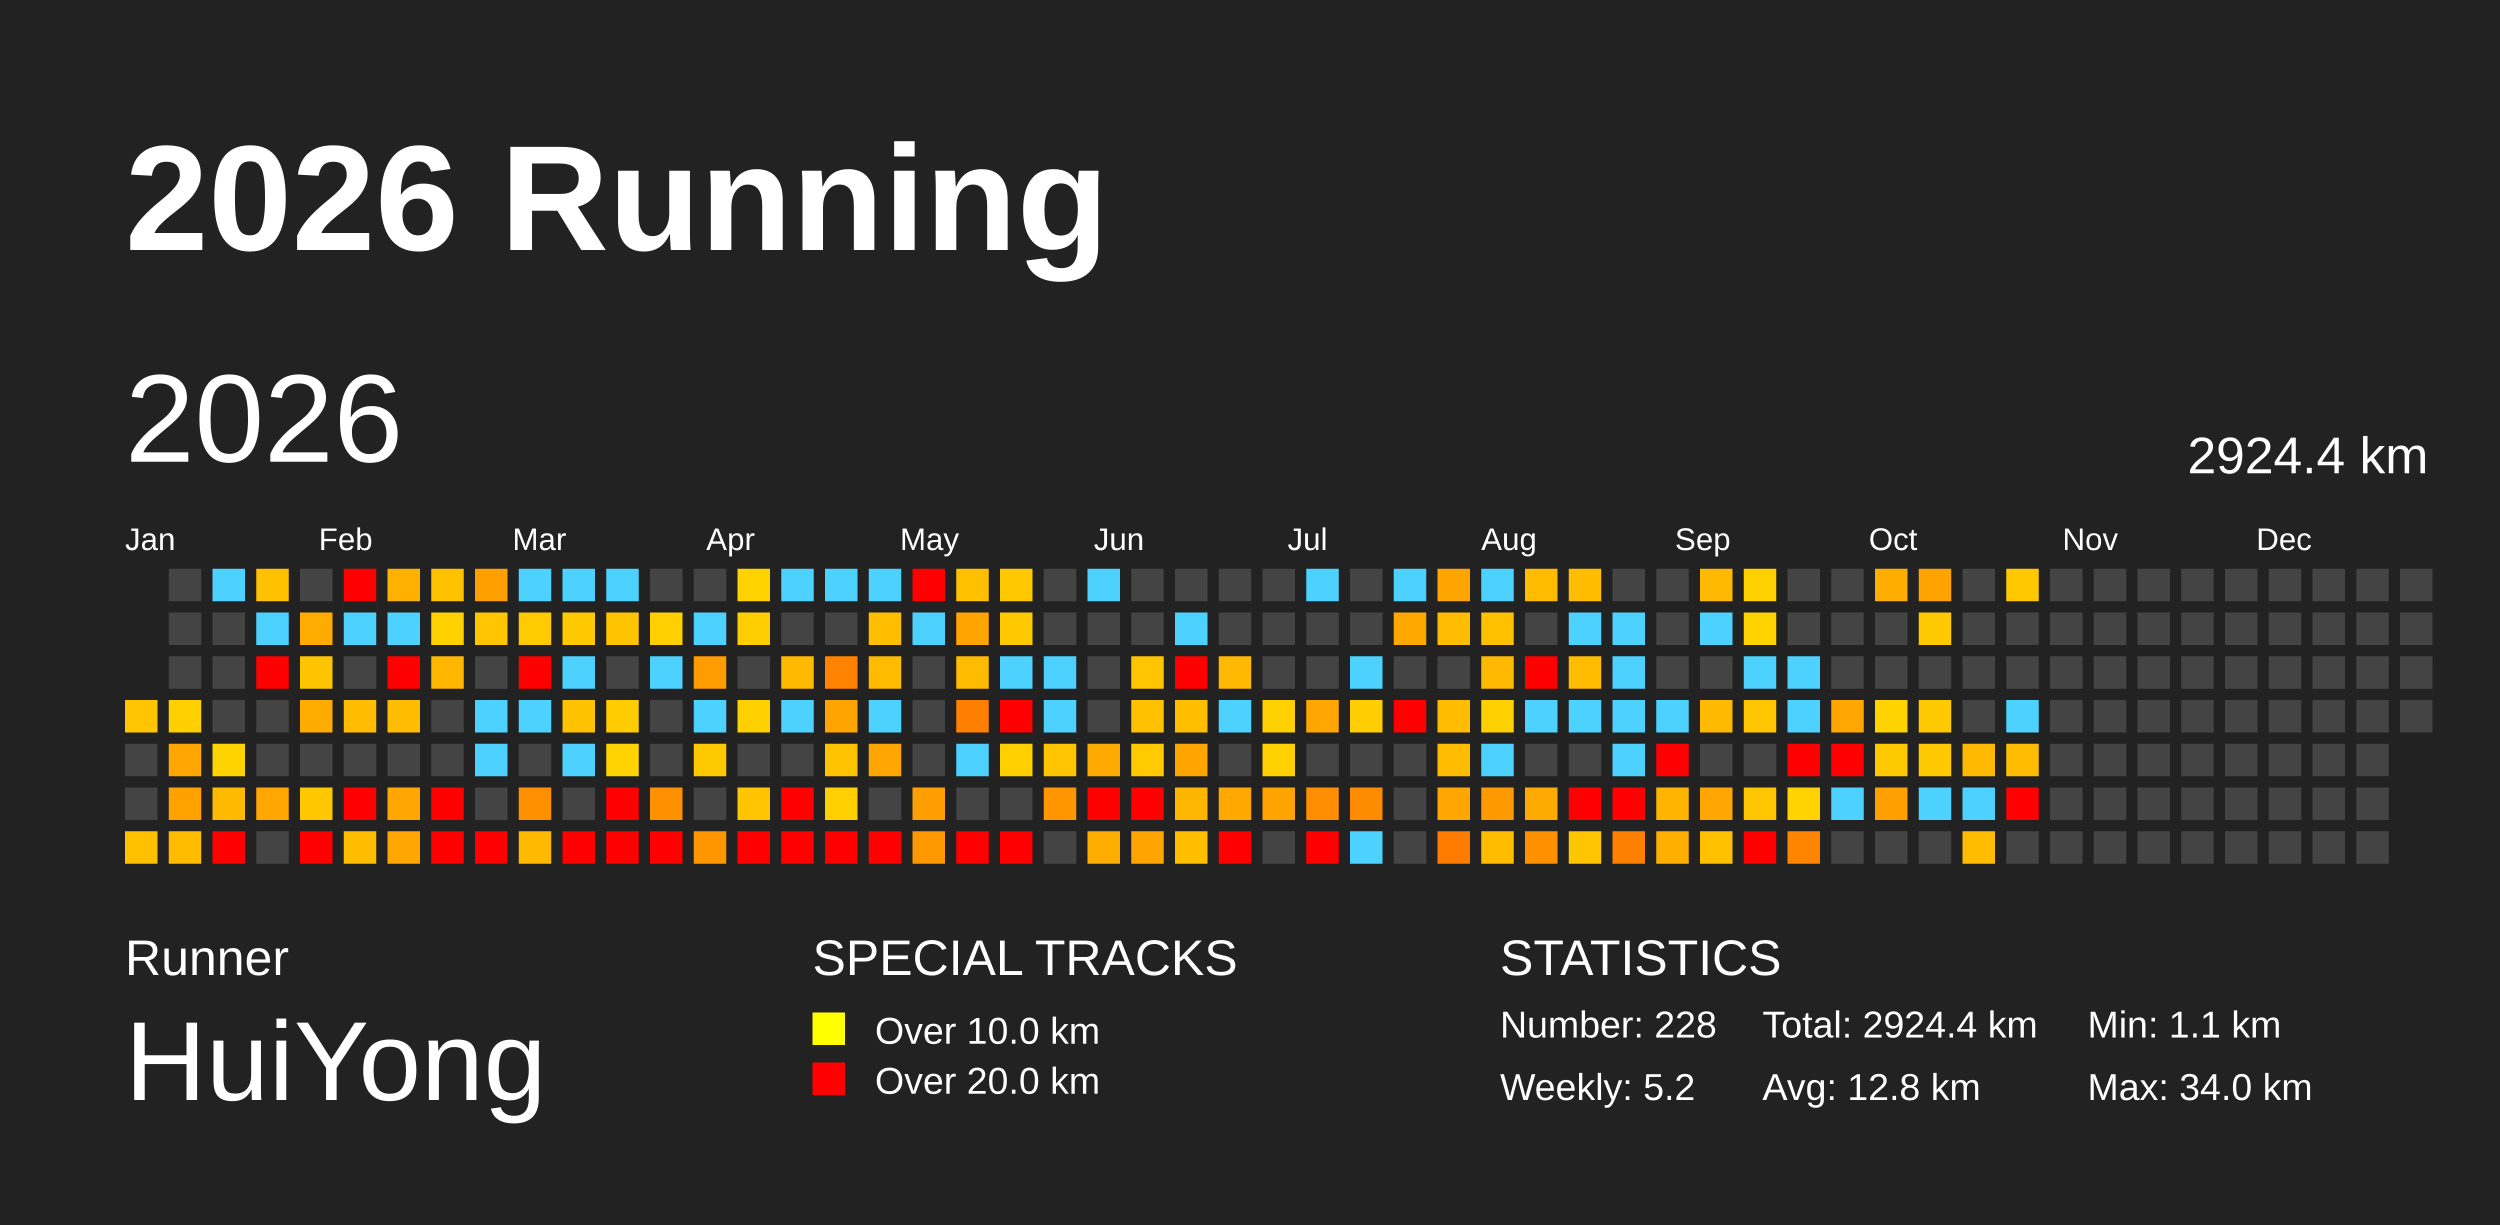
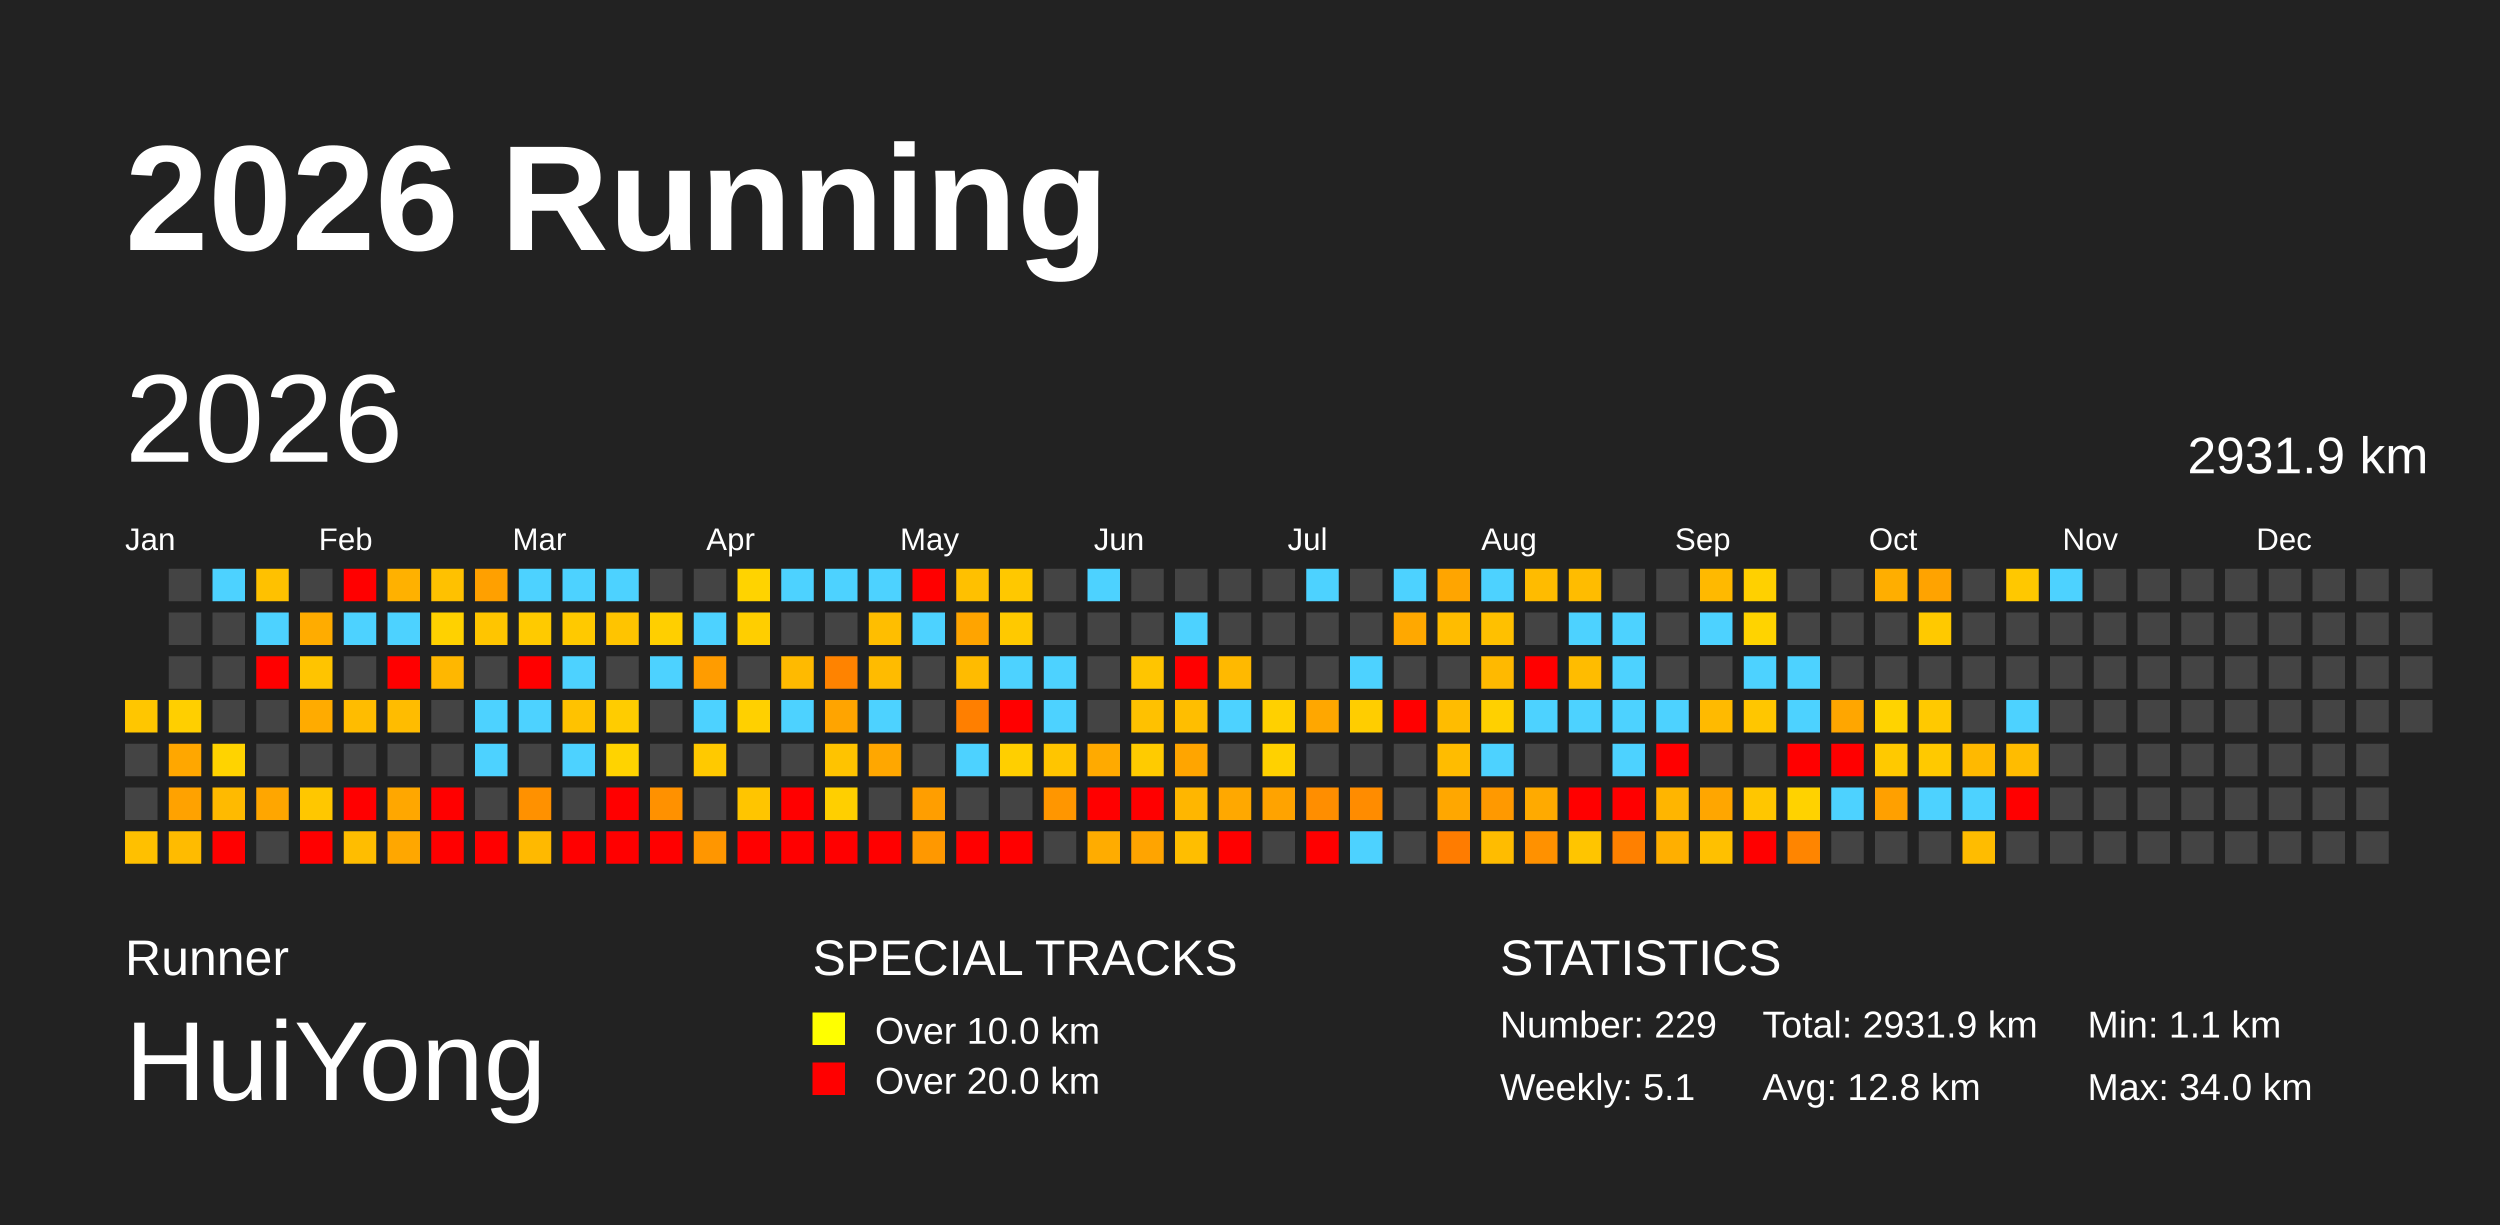
<svg xmlns="http://www.w3.org/2000/svg" baseProfile="full" height="98mm" version="1.1" viewBox="0,0,200,98" width="200mm">
  <defs />
  <rect fill="#222222" height="98" width="200" x="0" y="0" />
  <text fill="#FFFFFF" style="font-size:12px; font-family:Arial; font-weight:bold;" x="10" y="20">2026 Running</text>
  <text fill="#FFFFFF" style="font-size:4px; font-family:Arial" x="10" y="78">Runner</text>
  <text fill="#FFFFFF" style="font-size:9px; font-family:Arial" x="10" y="88">HuiYong</text>
  <text fill="#FFFFFF" style="font-size:4px; font-family:Arial" x="65" y="78">SPECIAL TRACKS</text>
  <rect fill="yellow" height="2.6" width="2.6" x="65" y="81" />
  <text fill="#FFFFFF" style="font-size:3px; font-family:Arial" x="70" y="83.5">Over 10.0 km</text>
  <rect fill="red" height="2.6" width="2.6" x="65" y="85" />
  <text fill="#FFFFFF" style="font-size:3px; font-family:Arial" x="70" y="87.5">Over 20.0 km</text>
  <text fill="#FFFFFF" style="font-size:4px; font-family:Arial" x="120" y="78">STATISTICS</text>
-   <text fill="#FFFFFF" style="font-size:3px; font-family:Arial" x="120" y="83">Number: 228</text>
-   <text fill="#FFFFFF" style="font-size:3px; font-family:Arial" x="120" y="88">Weekly: 5.2</text>
-   <text fill="#FFFFFF" style="font-size:3px; font-family:Arial" x="141" y="83">Total: 2924.4 km</text>
+   <text fill="#FFFFFF" style="font-size:3px; font-family:Arial" x="120" y="83">Number: 229</text>
+   <text fill="#FFFFFF" style="font-size:3px; font-family:Arial" x="120" y="88">Weekly: 5.1</text>
+   <text fill="#FFFFFF" style="font-size:3px; font-family:Arial" x="141" y="83">Total: 2931.9 km</text>
  <text fill="#FFFFFF" style="font-size:3px; font-family:Arial" x="141" y="88">Avg: 12.8 km</text>
  <text fill="#FFFFFF" style="font-size:3px; font-family:Arial" x="167" y="83">Min: 1.1 km</text>
  <text fill="#FFFFFF" style="font-size:3px; font-family:Arial" x="167" y="88">Max: 34.0 km</text>
  <text dominant-baseline="hanging" fill="#FFFFFF" style="font-size:10.0px; font-family:Arial;" x="10" y="30">2026</text>
-   <text dominant-baseline="hanging" fill="#FFFFFF" style="font-size:4.125px; font-family:Arial;" x="175" y="35">2924.4 km</text>
+   <text dominant-baseline="hanging" fill="#FFFFFF" style="font-size:4.125px; font-family:Arial;" x="175" y="35">2931.9 km</text>
  <text fill="#FFFFFF" style="font-size:2.5px; font-family:Arial" x="10.0" y="44">Jan</text>
  <text fill="#FFFFFF" style="font-size:2.5px; font-family:Arial" x="25.5" y="44">Feb</text>
  <text fill="#FFFFFF" style="font-size:2.5px; font-family:Arial" x="41.0" y="44">Mar</text>
  <text fill="#FFFFFF" style="font-size:2.5px; font-family:Arial" x="56.5" y="44">Apr</text>
  <text fill="#FFFFFF" style="font-size:2.5px; font-family:Arial" x="72.0" y="44">May</text>
  <text fill="#FFFFFF" style="font-size:2.5px; font-family:Arial" x="87.5" y="44">Jun</text>
  <text fill="#FFFFFF" style="font-size:2.5px; font-family:Arial" x="103.0" y="44">Jul</text>
  <text fill="#FFFFFF" style="font-size:2.5px; font-family:Arial" x="118.5" y="44">Aug</text>
  <text fill="#FFFFFF" style="font-size:2.5px; font-family:Arial" x="134.0" y="44">Sep</text>
  <text fill="#FFFFFF" style="font-size:2.5px; font-family:Arial" x="149.5" y="44">Oct</text>
  <text fill="#FFFFFF" style="font-size:2.5px; font-family:Arial" x="165.0" y="44">Nov</text>
  <text fill="#FFFFFF" style="font-size:2.5px; font-family:Arial" x="180.5" y="44">Dec</text>
  <rect fill="#ffc600" height="2.6" width="2.6" x="10.0" y="56.0" />
  <rect fill="#444444" height="2.6" width="2.6" x="10.0" y="59.5" />
  <rect fill="#444444" height="2.6" width="2.6" x="10.0" y="63.0" />
  <rect fill="#ffc000" height="2.6" width="2.6" x="10.0" y="66.5" />
  <rect fill="#444444" height="2.6" width="2.6" x="13.5" y="45.5" />
  <rect fill="#444444" height="2.6" width="2.6" x="13.5" y="49.0" />
  <rect fill="#444444" height="2.6" width="2.6" x="13.5" y="52.5" />
  <rect fill="#ffcf00" height="2.6" width="2.6" x="13.5" y="56.0" />
  <rect fill="#ffa700" height="2.6" width="2.6" x="13.5" y="59.5" />
  <rect fill="#ffa200" height="2.6" width="2.6" x="13.5" y="63.0" />
  <rect fill="#ffbb00" height="2.6" width="2.6" x="13.5" y="66.5" />
  <rect fill="#4dd2ff" height="2.6" width="2.6" x="17.0" y="45.5" />
  <rect fill="#444444" height="2.6" width="2.6" x="17.0" y="49.0" />
  <rect fill="#444444" height="2.6" width="2.6" x="17.0" y="52.5" />
  <rect fill="#444444" height="2.6" width="2.6" x="17.0" y="56.0" />
  <rect fill="#ffd300" height="2.6" width="2.6" x="17.0" y="59.5" />
  <rect fill="#ffba00" height="2.6" width="2.6" x="17.0" y="63.0" />
  <rect fill="red" height="2.6" width="2.6" x="17.0" y="66.5" />
  <rect fill="#ffc100" height="2.6" width="2.6" x="20.5" y="45.5" />
  <rect fill="#4dd2ff" height="2.6" width="2.6" x="20.5" y="49.0" />
  <rect fill="red" height="2.6" width="2.6" x="20.5" y="52.5" />
  <rect fill="#444444" height="2.6" width="2.6" x="20.5" y="56.0" />
  <rect fill="#444444" height="2.6" width="2.6" x="20.5" y="59.5" />
  <rect fill="#ffa600" height="2.6" width="2.6" x="20.5" y="63.0" />
  <rect fill="#444444" height="2.6" width="2.6" x="20.5" y="66.5" />
  <rect fill="#444444" height="2.6" width="2.6" x="24.0" y="45.5" />
  <rect fill="#ffac00" height="2.6" width="2.6" x="24.0" y="49.0" />
  <rect fill="#ffc400" height="2.6" width="2.6" x="24.0" y="52.5" />
  <rect fill="#ffab00" height="2.6" width="2.6" x="24.0" y="56.0" />
  <rect fill="#444444" height="2.6" width="2.6" x="24.0" y="59.5" />
  <rect fill="#ffc700" height="2.6" width="2.6" x="24.0" y="63.0" />
  <rect fill="red" height="2.6" width="2.6" x="24.0" y="66.5" />
  <rect fill="red" height="2.6" width="2.6" x="27.5" y="45.5" />
  <rect fill="#4dd2ff" height="2.6" width="2.6" x="27.5" y="49.0" />
  <rect fill="#444444" height="2.6" width="2.6" x="27.5" y="52.5" />
  <rect fill="#ffbc00" height="2.6" width="2.6" x="27.5" y="56.0" />
  <rect fill="#444444" height="2.6" width="2.6" x="27.5" y="59.5" />
  <rect fill="red" height="2.6" width="2.6" x="27.5" y="63.0" />
  <rect fill="#ffbd00" height="2.6" width="2.6" x="27.5" y="66.5" />
  <rect fill="#ffb100" height="2.6" width="2.6" x="31.0" y="45.5" />
  <rect fill="#4dd2ff" height="2.6" width="2.6" x="31.0" y="49.0" />
  <rect fill="red" height="2.6" width="2.6" x="31.0" y="52.5" />
  <rect fill="#ffbc00" height="2.6" width="2.6" x="31.0" y="56.0" />
  <rect fill="#444444" height="2.6" width="2.6" x="31.0" y="59.5" />
  <rect fill="#ffa700" height="2.6" width="2.6" x="31.0" y="63.0" />
  <rect fill="#ffa700" height="2.6" width="2.6" x="31.0" y="66.5" />
  <rect fill="#ffc100" height="2.6" width="2.6" x="34.5" y="45.5" />
  <rect fill="#ffd100" height="2.6" width="2.6" x="34.5" y="49.0" />
  <rect fill="#ffb700" height="2.6" width="2.6" x="34.5" y="52.5" />
  <rect fill="#444444" height="2.6" width="2.6" x="34.5" y="56.0" />
  <rect fill="#444444" height="2.6" width="2.6" x="34.5" y="59.5" />
  <rect fill="red" height="2.6" width="2.6" x="34.5" y="63.0" />
  <rect fill="red" height="2.6" width="2.6" x="34.5" y="66.5" />
  <rect fill="#ffa000" height="2.6" width="2.6" x="38.0" y="45.5" />
  <rect fill="#ffc500" height="2.6" width="2.6" x="38.0" y="49.0" />
  <rect fill="#444444" height="2.6" width="2.6" x="38.0" y="52.5" />
  <rect fill="#4dd2ff" height="2.6" width="2.6" x="38.0" y="56.0" />
  <rect fill="#4dd2ff" height="2.6" width="2.6" x="38.0" y="59.5" />
  <rect fill="#444444" height="2.6" width="2.6" x="38.0" y="63.0" />
  <rect fill="red" height="2.6" width="2.6" x="38.0" y="66.5" />
  <rect fill="#4dd2ff" height="2.6" width="2.6" x="41.5" y="45.5" />
  <rect fill="#ffca00" height="2.6" width="2.6" x="41.5" y="49.0" />
  <rect fill="red" height="2.6" width="2.6" x="41.5" y="52.5" />
  <rect fill="#4dd2ff" height="2.6" width="2.6" x="41.5" y="56.0" />
  <rect fill="#444444" height="2.6" width="2.6" x="41.5" y="59.5" />
  <rect fill="#ff9100" height="2.6" width="2.6" x="41.5" y="63.0" />
  <rect fill="#ffb900" height="2.6" width="2.6" x="41.5" y="66.5" />
  <rect fill="#4dd2ff" height="2.6" width="2.6" x="45.0" y="45.5" />
  <rect fill="#ffc900" height="2.6" width="2.6" x="45.0" y="49.0" />
  <rect fill="#4dd2ff" height="2.6" width="2.6" x="45.0" y="52.5" />
  <rect fill="#ffc200" height="2.6" width="2.6" x="45.0" y="56.0" />
  <rect fill="#4dd2ff" height="2.6" width="2.6" x="45.0" y="59.5" />
  <rect fill="#444444" height="2.6" width="2.6" x="45.0" y="63.0" />
  <rect fill="red" height="2.6" width="2.6" x="45.0" y="66.5" />
  <rect fill="#4dd2ff" height="2.6" width="2.6" x="48.5" y="45.5" />
  <rect fill="#ffc400" height="2.6" width="2.6" x="48.5" y="49.0" />
  <rect fill="#444444" height="2.6" width="2.6" x="48.5" y="52.5" />
  <rect fill="#ffcc00" height="2.6" width="2.6" x="48.5" y="56.0" />
  <rect fill="#ffd300" height="2.6" width="2.6" x="48.5" y="59.5" />
  <rect fill="red" height="2.6" width="2.6" x="48.5" y="63.0" />
  <rect fill="red" height="2.6" width="2.6" x="48.5" y="66.5" />
  <rect fill="#444444" height="2.6" width="2.6" x="52.0" y="45.5" />
  <rect fill="#ffcf00" height="2.6" width="2.6" x="52.0" y="49.0" />
  <rect fill="#4dd2ff" height="2.6" width="2.6" x="52.0" y="52.5" />
  <rect fill="#444444" height="2.6" width="2.6" x="52.0" y="56.0" />
  <rect fill="#444444" height="2.6" width="2.6" x="52.0" y="59.5" />
  <rect fill="#ff9100" height="2.6" width="2.6" x="52.0" y="63.0" />
  <rect fill="red" height="2.6" width="2.6" x="52.0" y="66.5" />
  <rect fill="#444444" height="2.6" width="2.6" x="55.5" y="45.5" />
  <rect fill="#4dd2ff" height="2.6" width="2.6" x="55.5" y="49.0" />
  <rect fill="#ff9c00" height="2.6" width="2.6" x="55.5" y="52.5" />
  <rect fill="#4dd2ff" height="2.6" width="2.6" x="55.5" y="56.0" />
  <rect fill="#ffc900" height="2.6" width="2.6" x="55.5" y="59.5" />
  <rect fill="#444444" height="2.6" width="2.6" x="55.5" y="63.0" />
  <rect fill="#ff9600" height="2.6" width="2.6" x="55.5" y="66.5" />
  <rect fill="#ffd300" height="2.6" width="2.6" x="59.0" y="45.5" />
  <rect fill="#ffce00" height="2.6" width="2.6" x="59.0" y="49.0" />
  <rect fill="#444444" height="2.6" width="2.6" x="59.0" y="52.5" />
  <rect fill="#ffd000" height="2.6" width="2.6" x="59.0" y="56.0" />
  <rect fill="#444444" height="2.6" width="2.6" x="59.0" y="59.5" />
  <rect fill="#ffc500" height="2.6" width="2.6" x="59.0" y="63.0" />
  <rect fill="red" height="2.6" width="2.6" x="59.0" y="66.5" />
  <rect fill="#4dd2ff" height="2.6" width="2.6" x="62.5" y="45.5" />
  <rect fill="#444444" height="2.6" width="2.6" x="62.5" y="49.0" />
  <rect fill="#ffba00" height="2.6" width="2.6" x="62.5" y="52.5" />
  <rect fill="#4dd2ff" height="2.6" width="2.6" x="62.5" y="56.0" />
  <rect fill="#444444" height="2.6" width="2.6" x="62.5" y="59.5" />
  <rect fill="red" height="2.6" width="2.6" x="62.5" y="63.0" />
  <rect fill="red" height="2.6" width="2.6" x="62.5" y="66.5" />
  <rect fill="#4dd2ff" height="2.6" width="2.6" x="66.0" y="45.5" />
  <rect fill="#444444" height="2.6" width="2.6" x="66.0" y="49.0" />
  <rect fill="#ff8300" height="2.6" width="2.6" x="66.0" y="52.5" />
  <rect fill="#ffa400" height="2.6" width="2.6" x="66.0" y="56.0" />
  <rect fill="#ffc300" height="2.6" width="2.6" x="66.0" y="59.5" />
  <rect fill="#ffcf00" height="2.6" width="2.6" x="66.0" y="63.0" />
  <rect fill="red" height="2.6" width="2.6" x="66.0" y="66.5" />
  <rect fill="#4dd2ff" height="2.6" width="2.6" x="69.5" y="45.5" />
  <rect fill="#ffbe00" height="2.6" width="2.6" x="69.5" y="49.0" />
  <rect fill="#ffbb00" height="2.6" width="2.6" x="69.5" y="52.5" />
  <rect fill="#4dd2ff" height="2.6" width="2.6" x="69.5" y="56.0" />
  <rect fill="#ffa700" height="2.6" width="2.6" x="69.5" y="59.5" />
  <rect fill="#444444" height="2.6" width="2.6" x="69.5" y="63.0" />
  <rect fill="red" height="2.6" width="2.6" x="69.5" y="66.5" />
  <rect fill="red" height="2.6" width="2.6" x="73.0" y="45.5" />
  <rect fill="#4dd2ff" height="2.6" width="2.6" x="73.0" y="49.0" />
  <rect fill="#444444" height="2.6" width="2.6" x="73.0" y="52.5" />
  <rect fill="#444444" height="2.6" width="2.6" x="73.0" y="56.0" />
  <rect fill="#444444" height="2.6" width="2.6" x="73.0" y="59.5" />
  <rect fill="#ff9e00" height="2.6" width="2.6" x="73.0" y="63.0" />
  <rect fill="#ff9800" height="2.6" width="2.6" x="73.0" y="66.5" />
  <rect fill="#ffc000" height="2.6" width="2.6" x="76.5" y="45.5" />
  <rect fill="#ffa400" height="2.6" width="2.6" x="76.5" y="49.0" />
  <rect fill="#ffbb00" height="2.6" width="2.6" x="76.5" y="52.5" />
  <rect fill="#ff7f00" height="2.6" width="2.6" x="76.5" y="56.0" />
  <rect fill="#4dd2ff" height="2.6" width="2.6" x="76.5" y="59.5" />
  <rect fill="#444444" height="2.6" width="2.6" x="76.5" y="63.0" />
  <rect fill="red" height="2.6" width="2.6" x="76.5" y="66.5" />
  <rect fill="#ffc800" height="2.6" width="2.6" x="80.0" y="45.5" />
  <rect fill="#ffc900" height="2.6" width="2.6" x="80.0" y="49.0" />
  <rect fill="#4dd2ff" height="2.6" width="2.6" x="80.0" y="52.5" />
  <rect fill="red" height="2.6" width="2.6" x="80.0" y="56.0" />
  <rect fill="#ffcf00" height="2.6" width="2.6" x="80.0" y="59.5" />
  <rect fill="#444444" height="2.6" width="2.6" x="80.0" y="63.0" />
  <rect fill="red" height="2.6" width="2.6" x="80.0" y="66.5" />
  <rect fill="#444444" height="2.6" width="2.6" x="83.5" y="45.5" />
  <rect fill="#444444" height="2.6" width="2.6" x="83.5" y="49.0" />
  <rect fill="#4dd2ff" height="2.6" width="2.6" x="83.5" y="52.5" />
  <rect fill="#4dd2ff" height="2.6" width="2.6" x="83.5" y="56.0" />
  <rect fill="#ffc500" height="2.6" width="2.6" x="83.5" y="59.5" />
  <rect fill="#ff9600" height="2.6" width="2.6" x="83.5" y="63.0" />
  <rect fill="#444444" height="2.6" width="2.6" x="83.5" y="66.5" />
  <rect fill="#4dd2ff" height="2.6" width="2.6" x="87.0" y="45.5" />
  <rect fill="#444444" height="2.6" width="2.6" x="87.0" y="49.0" />
  <rect fill="#444444" height="2.6" width="2.6" x="87.0" y="52.5" />
  <rect fill="#444444" height="2.6" width="2.6" x="87.0" y="56.0" />
  <rect fill="#ffaa00" height="2.6" width="2.6" x="87.0" y="59.5" />
  <rect fill="red" height="2.6" width="2.6" x="87.0" y="63.0" />
  <rect fill="#ffac00" height="2.6" width="2.6" x="87.0" y="66.5" />
  <rect fill="#444444" height="2.6" width="2.6" x="90.5" y="45.5" />
  <rect fill="#444444" height="2.6" width="2.6" x="90.5" y="49.0" />
  <rect fill="#ffc500" height="2.6" width="2.6" x="90.5" y="52.5" />
  <rect fill="#ffc100" height="2.6" width="2.6" x="90.5" y="56.0" />
  <rect fill="#ffcb00" height="2.6" width="2.6" x="90.5" y="59.5" />
  <rect fill="red" height="2.6" width="2.6" x="90.5" y="63.0" />
  <rect fill="#ffa400" height="2.6" width="2.6" x="90.5" y="66.5" />
  <rect fill="#444444" height="2.6" width="2.6" x="94.0" y="45.5" />
  <rect fill="#4dd2ff" height="2.6" width="2.6" x="94.0" y="49.0" />
  <rect fill="red" height="2.6" width="2.6" x="94.0" y="52.5" />
  <rect fill="#ffbe00" height="2.6" width="2.6" x="94.0" y="56.0" />
  <rect fill="#ffa500" height="2.6" width="2.6" x="94.0" y="59.5" />
  <rect fill="#ffb600" height="2.6" width="2.6" x="94.0" y="63.0" />
  <rect fill="#ffbe00" height="2.6" width="2.6" x="94.0" y="66.5" />
  <rect fill="#444444" height="2.6" width="2.6" x="97.5" y="45.5" />
  <rect fill="#444444" height="2.6" width="2.6" x="97.5" y="49.0" />
  <rect fill="#ffb900" height="2.6" width="2.6" x="97.5" y="52.5" />
  <rect fill="#4dd2ff" height="2.6" width="2.6" x="97.5" y="56.0" />
  <rect fill="#444444" height="2.6" width="2.6" x="97.5" y="59.5" />
  <rect fill="#ffa800" height="2.6" width="2.6" x="97.5" y="63.0" />
  <rect fill="red" height="2.6" width="2.6" x="97.5" y="66.5" />
  <rect fill="#444444" height="2.6" width="2.6" x="101.0" y="45.5" />
  <rect fill="#444444" height="2.6" width="2.6" x="101.0" y="49.0" />
  <rect fill="#444444" height="2.6" width="2.6" x="101.0" y="52.5" />
  <rect fill="#ffd000" height="2.6" width="2.6" x="101.0" y="56.0" />
  <rect fill="#ffd100" height="2.6" width="2.6" x="101.0" y="59.5" />
  <rect fill="#ffa300" height="2.6" width="2.6" x="101.0" y="63.0" />
  <rect fill="#444444" height="2.6" width="2.6" x="101.0" y="66.5" />
  <rect fill="#4dd2ff" height="2.6" width="2.6" x="104.5" y="45.5" />
  <rect fill="#444444" height="2.6" width="2.6" x="104.5" y="49.0" />
  <rect fill="#444444" height="2.6" width="2.6" x="104.5" y="52.5" />
  <rect fill="#ffa700" height="2.6" width="2.6" x="104.5" y="56.0" />
  <rect fill="#444444" height="2.6" width="2.6" x="104.5" y="59.5" />
  <rect fill="#ff8e00" height="2.6" width="2.6" x="104.5" y="63.0" />
  <rect fill="red" height="2.6" width="2.6" x="104.5" y="66.5" />
  <rect fill="#444444" height="2.6" width="2.6" x="108.0" y="45.5" />
  <rect fill="#444444" height="2.6" width="2.6" x="108.0" y="49.0" />
  <rect fill="#4dd2ff" height="2.6" width="2.6" x="108.0" y="52.5" />
  <rect fill="#ffcd00" height="2.6" width="2.6" x="108.0" y="56.0" />
  <rect fill="#444444" height="2.6" width="2.6" x="108.0" y="59.5" />
  <rect fill="#ff8c00" height="2.6" width="2.6" x="108.0" y="63.0" />
  <rect fill="#4dd2ff" height="2.6" width="2.6" x="108.0" y="66.5" />
  <rect fill="#4dd2ff" height="2.6" width="2.6" x="111.5" y="45.5" />
  <rect fill="#ffa800" height="2.6" width="2.6" x="111.5" y="49.0" />
  <rect fill="#444444" height="2.6" width="2.6" x="111.5" y="52.5" />
  <rect fill="red" height="2.6" width="2.6" x="111.5" y="56.0" />
  <rect fill="#444444" height="2.6" width="2.6" x="111.5" y="59.5" />
  <rect fill="#444444" height="2.6" width="2.6" x="111.5" y="63.0" />
  <rect fill="#444444" height="2.6" width="2.6" x="111.5" y="66.5" />
  <rect fill="#ffa500" height="2.6" width="2.6" x="115.0" y="45.5" />
  <rect fill="#ffbc00" height="2.6" width="2.6" x="115.0" y="49.0" />
  <rect fill="#444444" height="2.6" width="2.6" x="115.0" y="52.5" />
  <rect fill="#ffbc00" height="2.6" width="2.6" x="115.0" y="56.0" />
  <rect fill="#ffbc00" height="2.6" width="2.6" x="115.0" y="59.5" />
  <rect fill="#ffa700" height="2.6" width="2.6" x="115.0" y="63.0" />
  <rect fill="#ff7c00" height="2.6" width="2.6" x="115.0" y="66.5" />
  <rect fill="#4dd2ff" height="2.6" width="2.6" x="118.5" y="45.5" />
  <rect fill="#ffc000" height="2.6" width="2.6" x="118.5" y="49.0" />
  <rect fill="#ffb900" height="2.6" width="2.6" x="118.5" y="52.5" />
  <rect fill="#ffd000" height="2.6" width="2.6" x="118.5" y="56.0" />
  <rect fill="#4dd2ff" height="2.6" width="2.6" x="118.5" y="59.5" />
  <rect fill="#ff9900" height="2.6" width="2.6" x="118.5" y="63.0" />
  <rect fill="#ffbc00" height="2.6" width="2.6" x="118.5" y="66.5" />
  <rect fill="#ffbb00" height="2.6" width="2.6" x="122.0" y="45.5" />
  <rect fill="#444444" height="2.6" width="2.6" x="122.0" y="49.0" />
  <rect fill="red" height="2.6" width="2.6" x="122.0" y="52.5" />
  <rect fill="#4dd2ff" height="2.6" width="2.6" x="122.0" y="56.0" />
  <rect fill="#444444" height="2.6" width="2.6" x="122.0" y="59.5" />
  <rect fill="#ffaa00" height="2.6" width="2.6" x="122.0" y="63.0" />
  <rect fill="#ff9100" height="2.6" width="2.6" x="122.0" y="66.5" />
  <rect fill="#ffbc00" height="2.6" width="2.6" x="125.5" y="45.5" />
  <rect fill="#4dd2ff" height="2.6" width="2.6" x="125.5" y="49.0" />
  <rect fill="#ffbc00" height="2.6" width="2.6" x="125.5" y="52.5" />
  <rect fill="#4dd2ff" height="2.6" width="2.6" x="125.5" y="56.0" />
  <rect fill="#444444" height="2.6" width="2.6" x="125.5" y="59.5" />
  <rect fill="red" height="2.6" width="2.6" x="125.5" y="63.0" />
  <rect fill="#ffc500" height="2.6" width="2.6" x="125.5" y="66.5" />
  <rect fill="#444444" height="2.6" width="2.6" x="129.0" y="45.5" />
  <rect fill="#4dd2ff" height="2.6" width="2.6" x="129.0" y="49.0" />
  <rect fill="#4dd2ff" height="2.6" width="2.6" x="129.0" y="52.5" />
  <rect fill="#4dd2ff" height="2.6" width="2.6" x="129.0" y="56.0" />
  <rect fill="#4dd2ff" height="2.6" width="2.6" x="129.0" y="59.5" />
  <rect fill="red" height="2.6" width="2.6" x="129.0" y="63.0" />
  <rect fill="#ff8000" height="2.6" width="2.6" x="129.0" y="66.5" />
  <rect fill="#444444" height="2.6" width="2.6" x="132.5" y="45.5" />
  <rect fill="#444444" height="2.6" width="2.6" x="132.5" y="49.0" />
  <rect fill="#444444" height="2.6" width="2.6" x="132.5" y="52.5" />
  <rect fill="#4dd2ff" height="2.6" width="2.6" x="132.5" y="56.0" />
  <rect fill="red" height="2.6" width="2.6" x="132.5" y="59.5" />
  <rect fill="#ffb500" height="2.6" width="2.6" x="132.5" y="63.0" />
  <rect fill="#ffaf00" height="2.6" width="2.6" x="132.5" y="66.5" />
  <rect fill="#ffb900" height="2.6" width="2.6" x="136.0" y="45.5" />
  <rect fill="#4dd2ff" height="2.6" width="2.6" x="136.0" y="49.0" />
  <rect fill="#444444" height="2.6" width="2.6" x="136.0" y="52.5" />
  <rect fill="#ffba00" height="2.6" width="2.6" x="136.0" y="56.0" />
  <rect fill="#444444" height="2.6" width="2.6" x="136.0" y="59.5" />
  <rect fill="#ffa600" height="2.6" width="2.6" x="136.0" y="63.0" />
  <rect fill="#ffc000" height="2.6" width="2.6" x="136.0" y="66.5" />
  <rect fill="#ffd000" height="2.6" width="2.6" x="139.5" y="45.5" />
  <rect fill="#ffd300" height="2.6" width="2.6" x="139.5" y="49.0" />
  <rect fill="#4dd2ff" height="2.6" width="2.6" x="139.5" y="52.5" />
  <rect fill="#ffc600" height="2.6" width="2.6" x="139.5" y="56.0" />
  <rect fill="#444444" height="2.6" width="2.6" x="139.5" y="59.5" />
  <rect fill="#ffc600" height="2.6" width="2.6" x="139.5" y="63.0" />
  <rect fill="red" height="2.6" width="2.6" x="139.5" y="66.5" />
  <rect fill="#444444" height="2.6" width="2.6" x="143.0" y="45.5" />
  <rect fill="#444444" height="2.6" width="2.6" x="143.0" y="49.0" />
  <rect fill="#4dd2ff" height="2.6" width="2.6" x="143.0" y="52.5" />
  <rect fill="#4dd2ff" height="2.6" width="2.6" x="143.0" y="56.0" />
  <rect fill="red" height="2.6" width="2.6" x="143.0" y="59.5" />
  <rect fill="#ffd200" height="2.6" width="2.6" x="143.0" y="63.0" />
  <rect fill="#ff8500" height="2.6" width="2.6" x="143.0" y="66.5" />
  <rect fill="#444444" height="2.6" width="2.6" x="146.5" y="45.5" />
  <rect fill="#444444" height="2.6" width="2.6" x="146.5" y="49.0" />
  <rect fill="#444444" height="2.6" width="2.6" x="146.5" y="52.5" />
  <rect fill="#ffa600" height="2.6" width="2.6" x="146.5" y="56.0" />
  <rect fill="red" height="2.6" width="2.6" x="146.5" y="59.5" />
  <rect fill="#4dd2ff" height="2.6" width="2.6" x="146.5" y="63.0" />
  <rect fill="#444444" height="2.6" width="2.6" x="146.5" y="66.5" />
  <rect fill="#ffae00" height="2.6" width="2.6" x="150.0" y="45.5" />
  <rect fill="#444444" height="2.6" width="2.6" x="150.0" y="49.0" />
  <rect fill="#444444" height="2.6" width="2.6" x="150.0" y="52.5" />
  <rect fill="#ffd300" height="2.6" width="2.6" x="150.0" y="56.0" />
  <rect fill="#ffc900" height="2.6" width="2.6" x="150.0" y="59.5" />
  <rect fill="#ffa000" height="2.6" width="2.6" x="150.0" y="63.0" />
  <rect fill="#444444" height="2.6" width="2.6" x="150.0" y="66.5" />
  <rect fill="#ffa300" height="2.6" width="2.6" x="153.5" y="45.5" />
  <rect fill="#ffc900" height="2.6" width="2.6" x="153.5" y="49.0" />
  <rect fill="#444444" height="2.6" width="2.6" x="153.5" y="52.5" />
  <rect fill="#ffc900" height="2.6" width="2.6" x="153.5" y="56.0" />
  <rect fill="#ffc900" height="2.6" width="2.6" x="153.5" y="59.5" />
  <rect fill="#4dd2ff" height="2.6" width="2.6" x="153.5" y="63.0" />
  <rect fill="#444444" height="2.6" width="2.6" x="153.5" y="66.5" />
  <rect fill="#444444" height="2.6" width="2.6" x="157.0" y="45.5" />
  <rect fill="#444444" height="2.6" width="2.6" x="157.0" y="49.0" />
  <rect fill="#444444" height="2.6" width="2.6" x="157.0" y="52.5" />
  <rect fill="#444444" height="2.6" width="2.6" x="157.0" y="56.0" />
  <rect fill="#ffb900" height="2.6" width="2.6" x="157.0" y="59.5" />
  <rect fill="#4dd2ff" height="2.6" width="2.6" x="157.0" y="63.0" />
  <rect fill="#ffbc00" height="2.6" width="2.6" x="157.0" y="66.5" />
  <rect fill="#ffc800" height="2.6" width="2.6" x="160.5" y="45.5" />
  <rect fill="#444444" height="2.6" width="2.6" x="160.5" y="49.0" />
  <rect fill="#444444" height="2.6" width="2.6" x="160.5" y="52.5" />
  <rect fill="#4dd2ff" height="2.6" width="2.6" x="160.5" y="56.0" />
  <rect fill="#ffbc00" height="2.6" width="2.6" x="160.5" y="59.5" />
  <rect fill="red" height="2.6" width="2.6" x="160.5" y="63.0" />
  <rect fill="#444444" height="2.6" width="2.6" x="160.5" y="66.5" />
-   <rect fill="#444444" height="2.6" width="2.6" x="164.0" y="45.5" />
+   <rect fill="#4dd2ff" height="2.6" width="2.6" x="164.0" y="45.5" />
  <rect fill="#444444" height="2.6" width="2.6" x="164.0" y="49.0" />
  <rect fill="#444444" height="2.6" width="2.6" x="164.0" y="52.5" />
  <rect fill="#444444" height="2.6" width="2.6" x="164.0" y="56.0" />
  <rect fill="#444444" height="2.6" width="2.6" x="164.0" y="59.5" />
  <rect fill="#444444" height="2.6" width="2.6" x="164.0" y="63.0" />
  <rect fill="#444444" height="2.6" width="2.6" x="164.0" y="66.5" />
  <rect fill="#444444" height="2.6" width="2.6" x="167.5" y="45.5" />
  <rect fill="#444444" height="2.6" width="2.6" x="167.5" y="49.0" />
  <rect fill="#444444" height="2.6" width="2.6" x="167.5" y="52.5" />
  <rect fill="#444444" height="2.6" width="2.6" x="167.5" y="56.0" />
  <rect fill="#444444" height="2.6" width="2.6" x="167.5" y="59.5" />
  <rect fill="#444444" height="2.6" width="2.6" x="167.5" y="63.0" />
  <rect fill="#444444" height="2.6" width="2.6" x="167.5" y="66.5" />
  <rect fill="#444444" height="2.6" width="2.6" x="171.0" y="45.5" />
  <rect fill="#444444" height="2.6" width="2.6" x="171.0" y="49.0" />
  <rect fill="#444444" height="2.6" width="2.6" x="171.0" y="52.5" />
  <rect fill="#444444" height="2.6" width="2.6" x="171.0" y="56.0" />
  <rect fill="#444444" height="2.6" width="2.6" x="171.0" y="59.5" />
  <rect fill="#444444" height="2.6" width="2.6" x="171.0" y="63.0" />
  <rect fill="#444444" height="2.6" width="2.6" x="171.0" y="66.5" />
  <rect fill="#444444" height="2.6" width="2.6" x="174.5" y="45.5" />
  <rect fill="#444444" height="2.6" width="2.6" x="174.5" y="49.0" />
  <rect fill="#444444" height="2.6" width="2.6" x="174.5" y="52.5" />
  <rect fill="#444444" height="2.6" width="2.6" x="174.5" y="56.0" />
  <rect fill="#444444" height="2.6" width="2.6" x="174.5" y="59.5" />
  <rect fill="#444444" height="2.6" width="2.6" x="174.5" y="63.0" />
  <rect fill="#444444" height="2.6" width="2.6" x="174.5" y="66.5" />
  <rect fill="#444444" height="2.6" width="2.6" x="178.0" y="45.5" />
  <rect fill="#444444" height="2.6" width="2.6" x="178.0" y="49.0" />
  <rect fill="#444444" height="2.6" width="2.6" x="178.0" y="52.5" />
  <rect fill="#444444" height="2.6" width="2.6" x="178.0" y="56.0" />
  <rect fill="#444444" height="2.6" width="2.6" x="178.0" y="59.5" />
  <rect fill="#444444" height="2.6" width="2.6" x="178.0" y="63.0" />
  <rect fill="#444444" height="2.6" width="2.6" x="178.0" y="66.5" />
  <rect fill="#444444" height="2.6" width="2.6" x="181.5" y="45.5" />
  <rect fill="#444444" height="2.6" width="2.6" x="181.5" y="49.0" />
  <rect fill="#444444" height="2.6" width="2.6" x="181.5" y="52.5" />
  <rect fill="#444444" height="2.6" width="2.6" x="181.5" y="56.0" />
  <rect fill="#444444" height="2.6" width="2.6" x="181.5" y="59.5" />
  <rect fill="#444444" height="2.6" width="2.6" x="181.5" y="63.0" />
  <rect fill="#444444" height="2.6" width="2.6" x="181.5" y="66.5" />
  <rect fill="#444444" height="2.6" width="2.6" x="185.0" y="45.5" />
  <rect fill="#444444" height="2.6" width="2.6" x="185.0" y="49.0" />
  <rect fill="#444444" height="2.6" width="2.6" x="185.0" y="52.5" />
  <rect fill="#444444" height="2.6" width="2.6" x="185.0" y="56.0" />
  <rect fill="#444444" height="2.6" width="2.6" x="185.0" y="59.5" />
  <rect fill="#444444" height="2.6" width="2.6" x="185.0" y="63.0" />
  <rect fill="#444444" height="2.6" width="2.6" x="185.0" y="66.5" />
  <rect fill="#444444" height="2.6" width="2.6" x="188.5" y="45.5" />
  <rect fill="#444444" height="2.6" width="2.6" x="188.5" y="49.0" />
  <rect fill="#444444" height="2.6" width="2.6" x="188.5" y="52.5" />
  <rect fill="#444444" height="2.6" width="2.6" x="188.5" y="56.0" />
  <rect fill="#444444" height="2.6" width="2.6" x="188.5" y="59.5" />
  <rect fill="#444444" height="2.6" width="2.6" x="188.5" y="63.0" />
  <rect fill="#444444" height="2.6" width="2.6" x="188.5" y="66.5" />
  <rect fill="#444444" height="2.6" width="2.6" x="192.0" y="45.5" />
  <rect fill="#444444" height="2.6" width="2.6" x="192.0" y="49.0" />
  <rect fill="#444444" height="2.6" width="2.6" x="192.0" y="52.5" />
  <rect fill="#444444" height="2.6" width="2.6" x="192.0" y="56.0" />
</svg>
